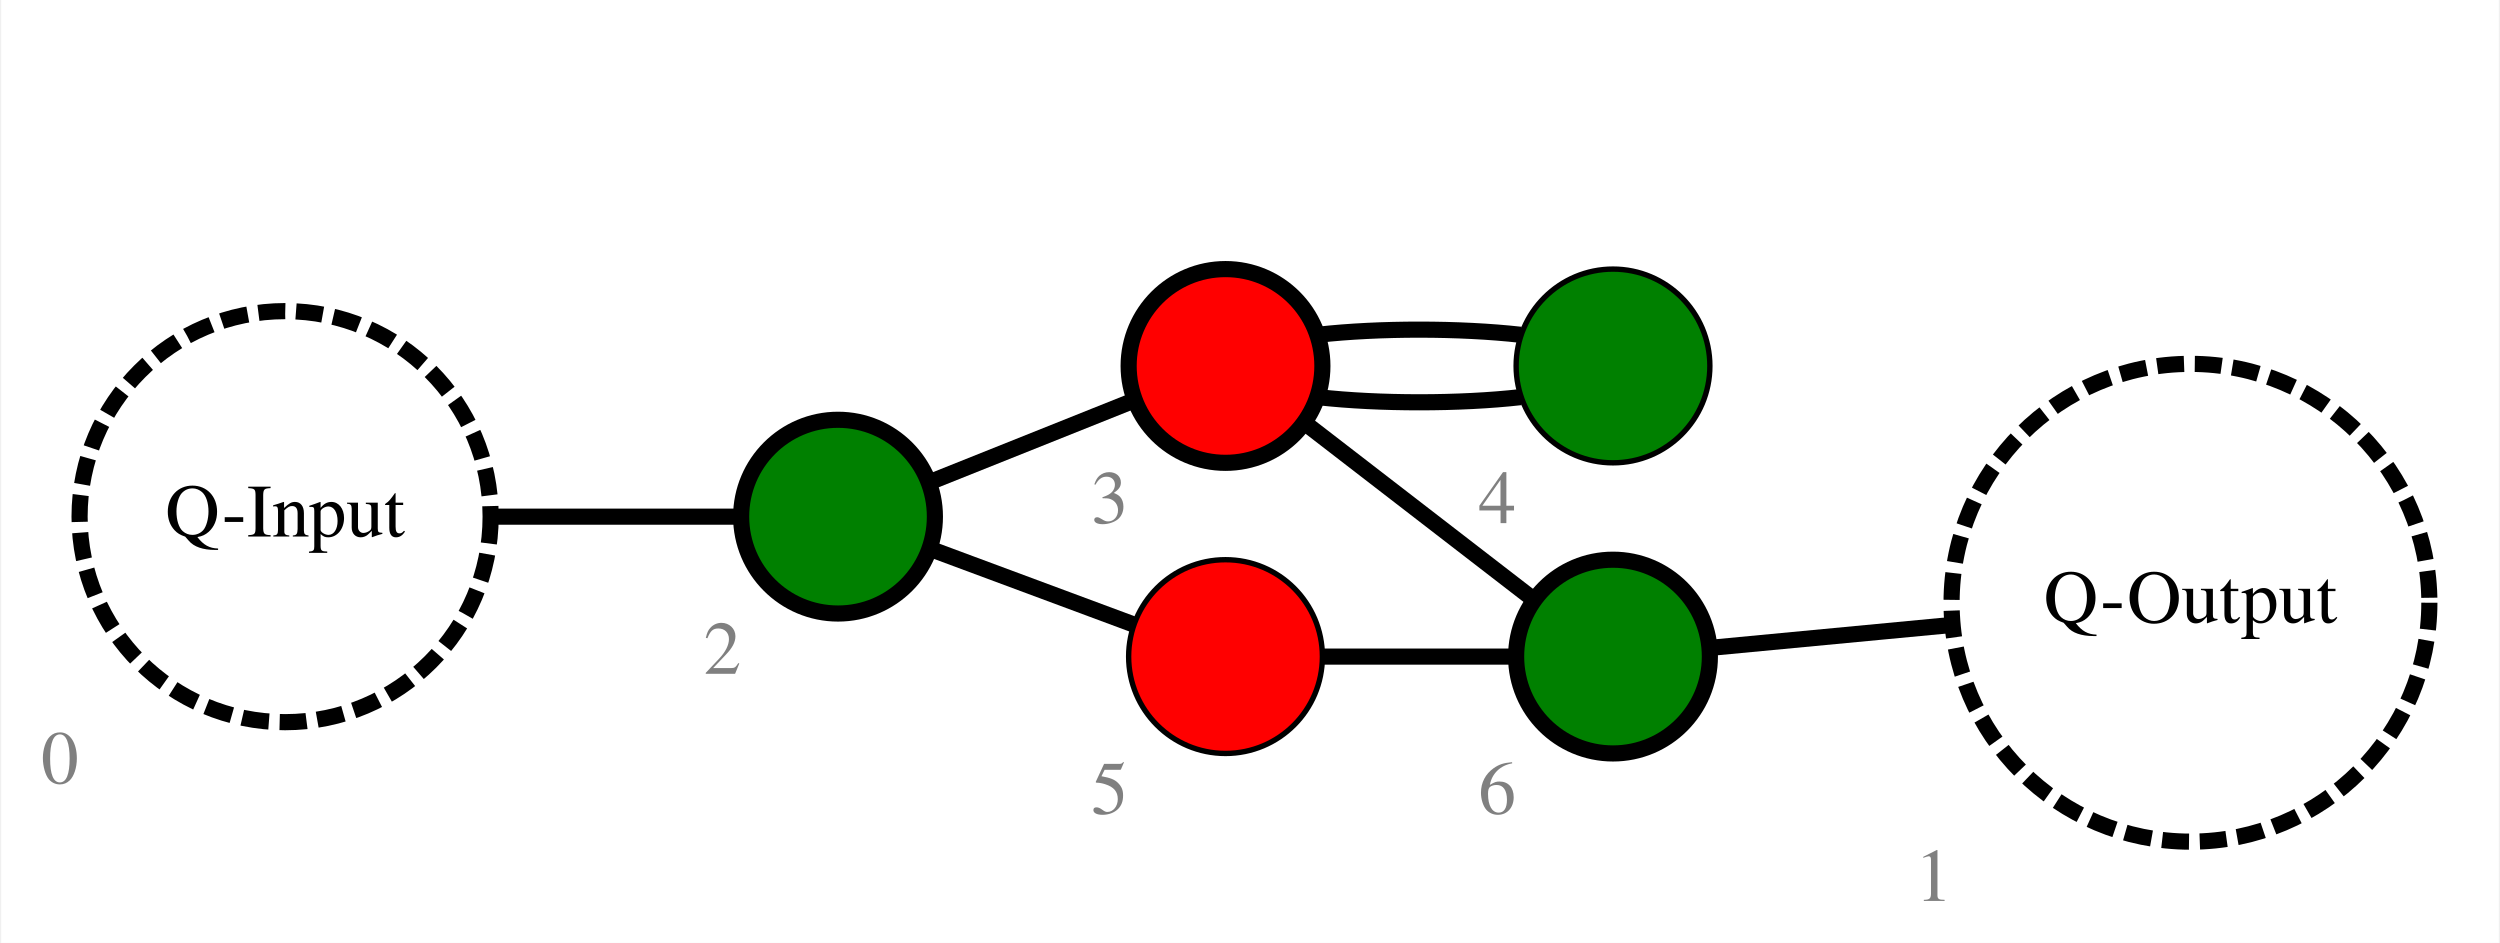
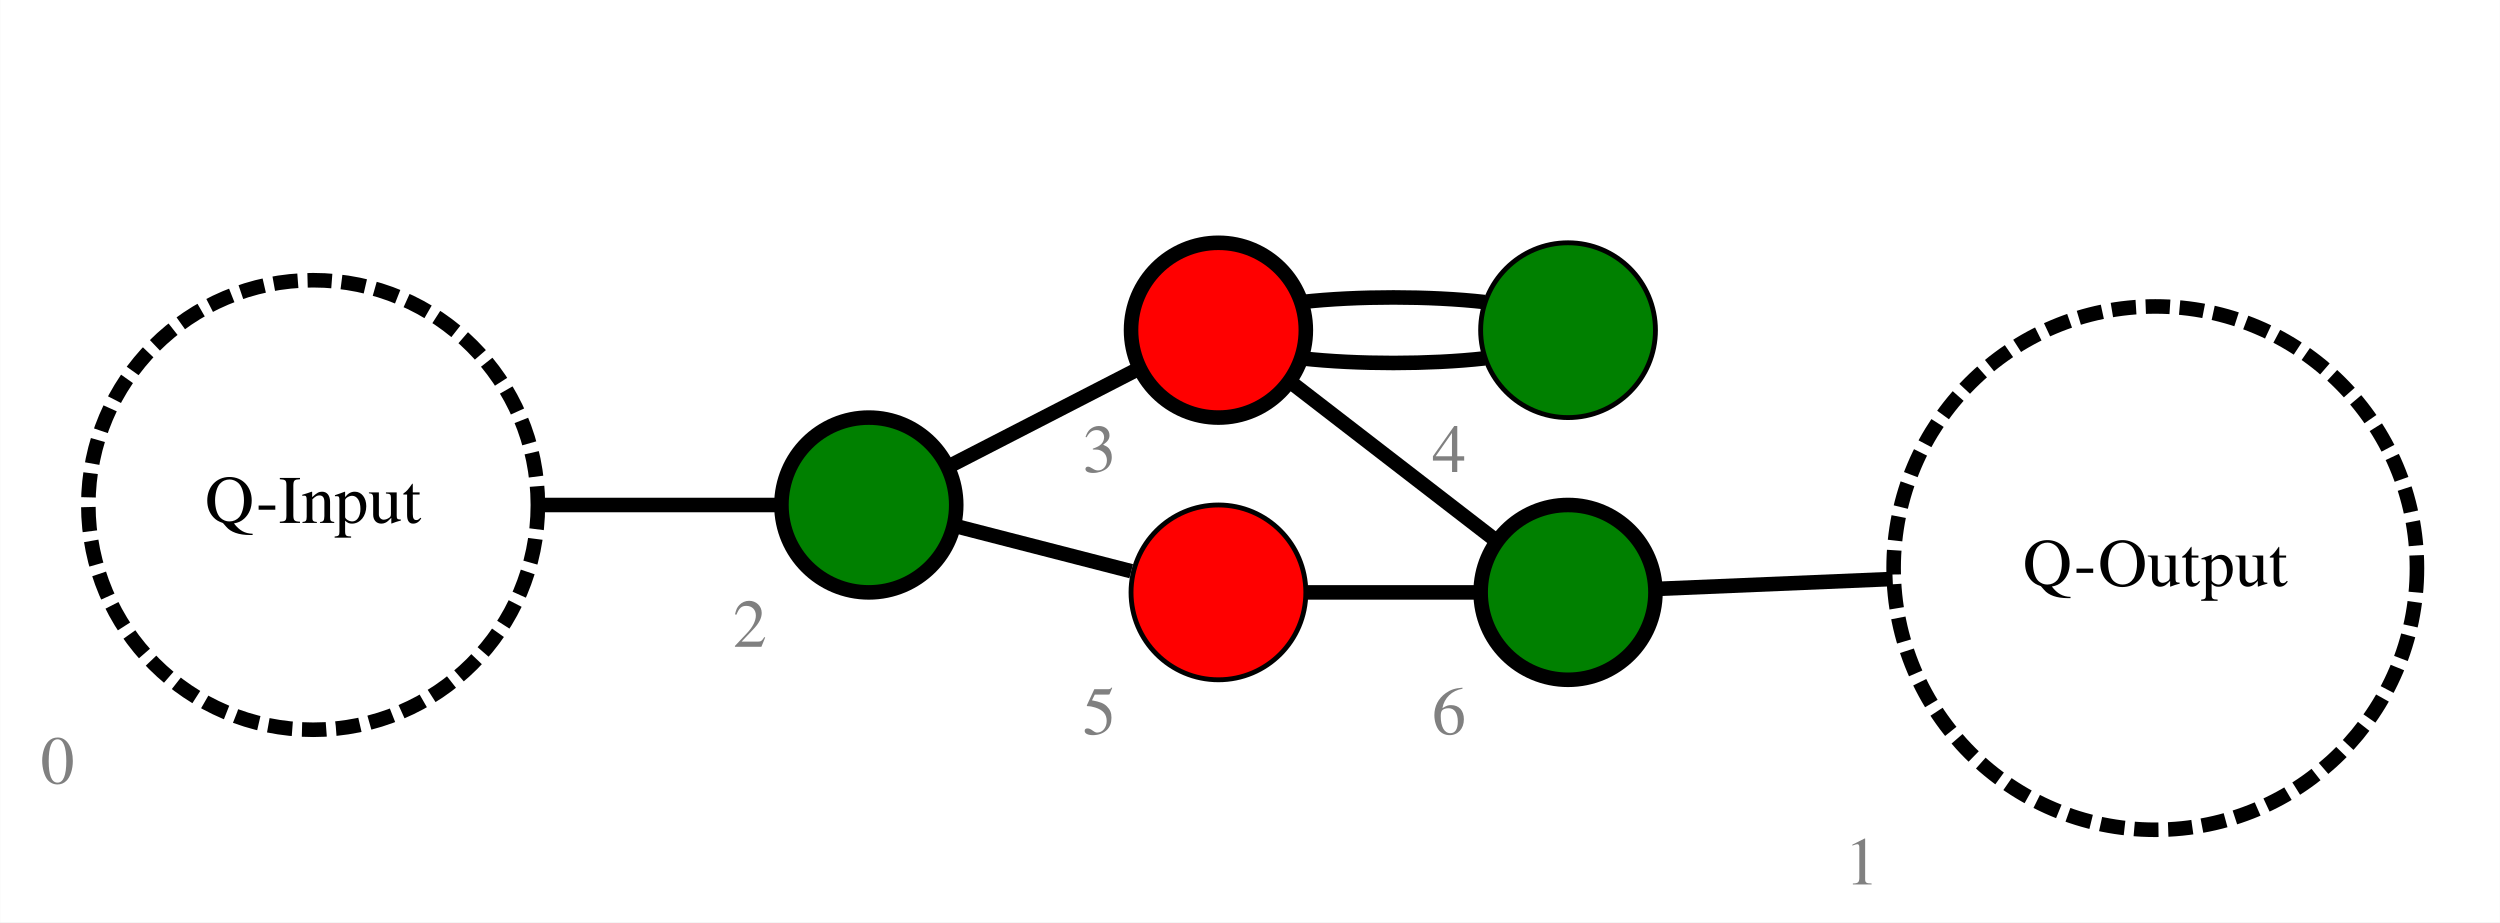
- <svg xmlns="http://www.w3.org/2000/svg" xmlns:xlink="http://www.w3.org/1999/xlink" width="464pt" height="175pt" viewBox="0.00 0.00 464.08 175.20">
-   <g id="graph0" class="graph" transform="scale(1 1) rotate(0) translate(4 171.2)">
-     <polygon fill="white" stroke="none" points="-4,4 -4,-171.2 460.08,-171.2 460.08,4 -4,4" />
+ <svg xmlns="http://www.w3.org/2000/svg" xmlns:xlink="http://www.w3.org/1999/xlink" width="515pt" height="190pt" viewBox="0.00 0.00 514.78 189.95">
+   <g id="graph0" class="graph" transform="scale(1 1) rotate(0) translate(4 185.95)">
+     <polygon fill="white" stroke="transparent" points="-4,4 -4,-185.95 510.78,-185.95 510.78,4 -4,4" />
    <g id="node1" class="node">
      <g id="a_node1">
        <a xlink:title="Q-Input">
-           <ellipse fill="white" stroke="black" stroke-width="3" stroke-dasharray="5,2" cx="48.75" cy="-75.2" rx="38.19" ry="38.19" />
-           <text text-anchor="middle" x="48.75" y="-71.5" font-family="Times,serif" font-size="14.00">Q-Input</text>
+           <ellipse fill="white" stroke="black" stroke-width="3" stroke-dasharray="5,2" cx="60.44" cy="-81.95" rx="46.29" ry="46.29" />
+           <text text-anchor="middle" x="60.44" y="-78.25" font-family="Times,serif" font-size="14.00">Q-Input</text>
        </a>
      </g>
-       <text text-anchor="start" x="3.4" y="-25.65" font-family="Times,serif" font-size="14.00" fill="grey">0</text>
+       <text text-anchor="start" x="4.3" y="-24.6" font-family="Times,serif" font-size="14.00" fill="grey">0</text>
    </g>
    <g id="node3" class="node">
      <g id="a_node3">
        <a xlink:title="Q-Z(0.0)">
-           <ellipse fill="green" stroke="black" stroke-width="3" cx="151.49" cy="-75.2" rx="18" ry="18" />
+           <ellipse fill="green" stroke="black" stroke-width="3" cx="174.89" cy="-81.95" rx="18" ry="18" />
        </a>
      </g>
-       <text text-anchor="start" x="126.49" y="-46" font-family="Times,serif" font-size="14.00" fill="grey">2</text>
+       <text text-anchor="start" x="146.89" y="-52.75" font-family="Times,serif" font-size="14.00" fill="grey">2</text>
    </g>
    <g id="edge1" class="edge">
-       <path fill="none" stroke="black" stroke-width="3" d="M87.26,-75.2C103.04,-75.2 120.62,-75.2 133.23,-75.2" />
+       <path fill="none" stroke="black" stroke-width="3" d="M106.86,-81.95C124.41,-81.95 143.43,-81.95 156.7,-81.95" />
    </g>
    <g id="node2" class="node">
      <g id="a_node2">
        <a xlink:title="Q-Output">
-           <ellipse fill="white" stroke="black" stroke-width="3" stroke-dasharray="5,2" cx="402.79" cy="-59.2" rx="44.39" ry="44.39" />
-           <text text-anchor="middle" x="402.79" y="-55.5" font-family="Times,serif" font-size="14.00">Q-Output</text>
+           <ellipse fill="white" stroke="black" stroke-width="3" stroke-dasharray="5,2" cx="439.83" cy="-68.95" rx="53.89" ry="53.89" />
+           <text text-anchor="middle" x="439.83" y="-65.25" font-family="Times,serif" font-size="14.00">Q-Output</text>
        </a>
      </g>
-       <text text-anchor="start" x="351.59" y="-3.8" font-family="Times,serif" font-size="14.00" fill="grey">1</text>
+       <text text-anchor="start" x="375.89" y="-3.8" font-family="Times,serif" font-size="14.00" fill="grey">1</text>
    </g>
    <g id="node4" class="node">
      <g id="a_node4">
        <a xlink:title="Q-X(0.0)">
-           <ellipse fill="red" stroke="black" stroke-width="3" cx="223.49" cy="-103.2" rx="18" ry="18" />
+           <ellipse fill="red" stroke="black" stroke-width="3" cx="246.89" cy="-117.95" rx="18" ry="18" />
        </a>
      </g>
-       <text text-anchor="start" x="198.49" y="-74" font-family="Times,serif" font-size="14.00" fill="grey">3</text>
+       <text text-anchor="start" x="218.89" y="-88.75" font-family="Times,serif" font-size="14.00" fill="grey">3</text>
    </g>
    <g id="edge2" class="edge">
-       <path fill="none" stroke="black" stroke-width="3" d="M168.38,-81.55C179.67,-86.07 194.8,-92.12 206.18,-96.67" />
+       <path fill="none" stroke="black" stroke-width="3" d="M191.42,-89.93C203.02,-95.9 218.81,-104.02 230.4,-109.98" />
    </g>
    <g id="node6" class="node">
      <g id="a_node6">
        <a xlink:title="C-X(0.0)">
-           <ellipse fill="red" stroke="black" cx="223.49" cy="-49.2" rx="18" ry="18" />
+           <ellipse fill="red" stroke="black" cx="246.89" cy="-63.95" rx="18" ry="18" />
        </a>
      </g>
-       <text text-anchor="start" x="198.49" y="-20" font-family="Times,serif" font-size="14.00" fill="grey">5</text>
+       <text text-anchor="start" x="218.89" y="-34.75" font-family="Times,serif" font-size="14.00" fill="grey">5</text>
    </g>
    <g id="edge3" class="edge">
-       <path fill="none" stroke="black" stroke-width="3" d="M168.73,-69.17C180.04,-64.97 195.05,-59.39 206.34,-55.19" />
+       <path fill="none" stroke="black" stroke-width="3" d="M192.48,-77.68C203.48,-74.85 217.86,-71.15 228.93,-68.31" />
    </g>
    <g id="node5" class="node">
      <g id="a_node5">
        <a xlink:title="C-Z(0.0)">
-           <ellipse fill="green" stroke="black" cx="295.49" cy="-103.2" rx="18" ry="18" />
+           <ellipse fill="green" stroke="black" cx="318.89" cy="-117.95" rx="18" ry="18" />
        </a>
      </g>
-       <text text-anchor="start" x="270.49" y="-74" font-family="Times,serif" font-size="14.00" fill="grey">4</text>
+       <text text-anchor="start" x="290.89" y="-88.75" font-family="Times,serif" font-size="14.00" fill="grey">4</text>
    </g>
    <g id="edge4" class="edge">
-       <path fill="none" stroke="black" stroke-width="3" d="M240.73,-97.4C252.04,-96.13 267.05,-96.13 278.34,-97.41" />
+       <path fill="none" stroke="black" stroke-width="3" d="M264.12,-112.14C275.43,-110.88 290.45,-110.88 301.74,-112.15" />
    </g>
    <g id="node7" class="node">
      <g id="a_node7">
        <a xlink:title="Q-Z(0.0)">
-           <ellipse fill="green" stroke="black" stroke-width="3" cx="295.49" cy="-49.2" rx="18" ry="18" />
+           <ellipse fill="green" stroke="black" stroke-width="3" cx="318.89" cy="-63.95" rx="18" ry="18" />
        </a>
      </g>
-       <text text-anchor="start" x="270.49" y="-20" font-family="Times,serif" font-size="14.00" fill="grey">6</text>
+       <text text-anchor="start" x="290.89" y="-34.75" font-family="Times,serif" font-size="14.00" fill="grey">6</text>
    </g>
    <g id="edge6" class="edge">
-       <path fill="none" stroke="black" stroke-width="3" d="M238.32,-92.53C250.59,-83.06 268.43,-69.3 280.69,-59.84" />
+       <path fill="none" stroke="black" stroke-width="3" d="M261.72,-107.28C273.99,-97.81 291.82,-84.05 304.09,-74.59" />
    </g>
    <g id="edge7" class="edge">
-       <path fill="none" stroke="black" stroke-width="3" d="M278.34,-108.99C267.05,-110.26 252.04,-110.27 240.73,-109" />
+       <path fill="none" stroke="black" stroke-width="3" d="M301.74,-123.74C290.45,-125.01 275.43,-125.01 264.12,-123.75" />
    </g>
    <g id="edge8" class="edge">
-       <path fill="none" stroke="black" stroke-width="3" d="M241.79,-49.2C252.65,-49.2 266.57,-49.2 277.39,-49.2" />
+       <path fill="none" stroke="black" stroke-width="3" d="M265.19,-63.95C276.04,-63.95 289.97,-63.95 300.78,-63.95" />
    </g>
    <g id="edge5" class="edge">
-       <path fill="none" stroke="black" stroke-width="3" d="M313.88,-50.85C326.03,-52 342.81,-53.6 358.47,-55.08" />
+       <path fill="none" stroke="black" stroke-width="3" d="M336.93,-64.66C349.78,-65.2 368.14,-65.97 385.74,-66.71" />
    </g>
    <g id="node8" class="node">
</g>
    <g id="node9" class="node">
</g>
  </g>
</svg>
